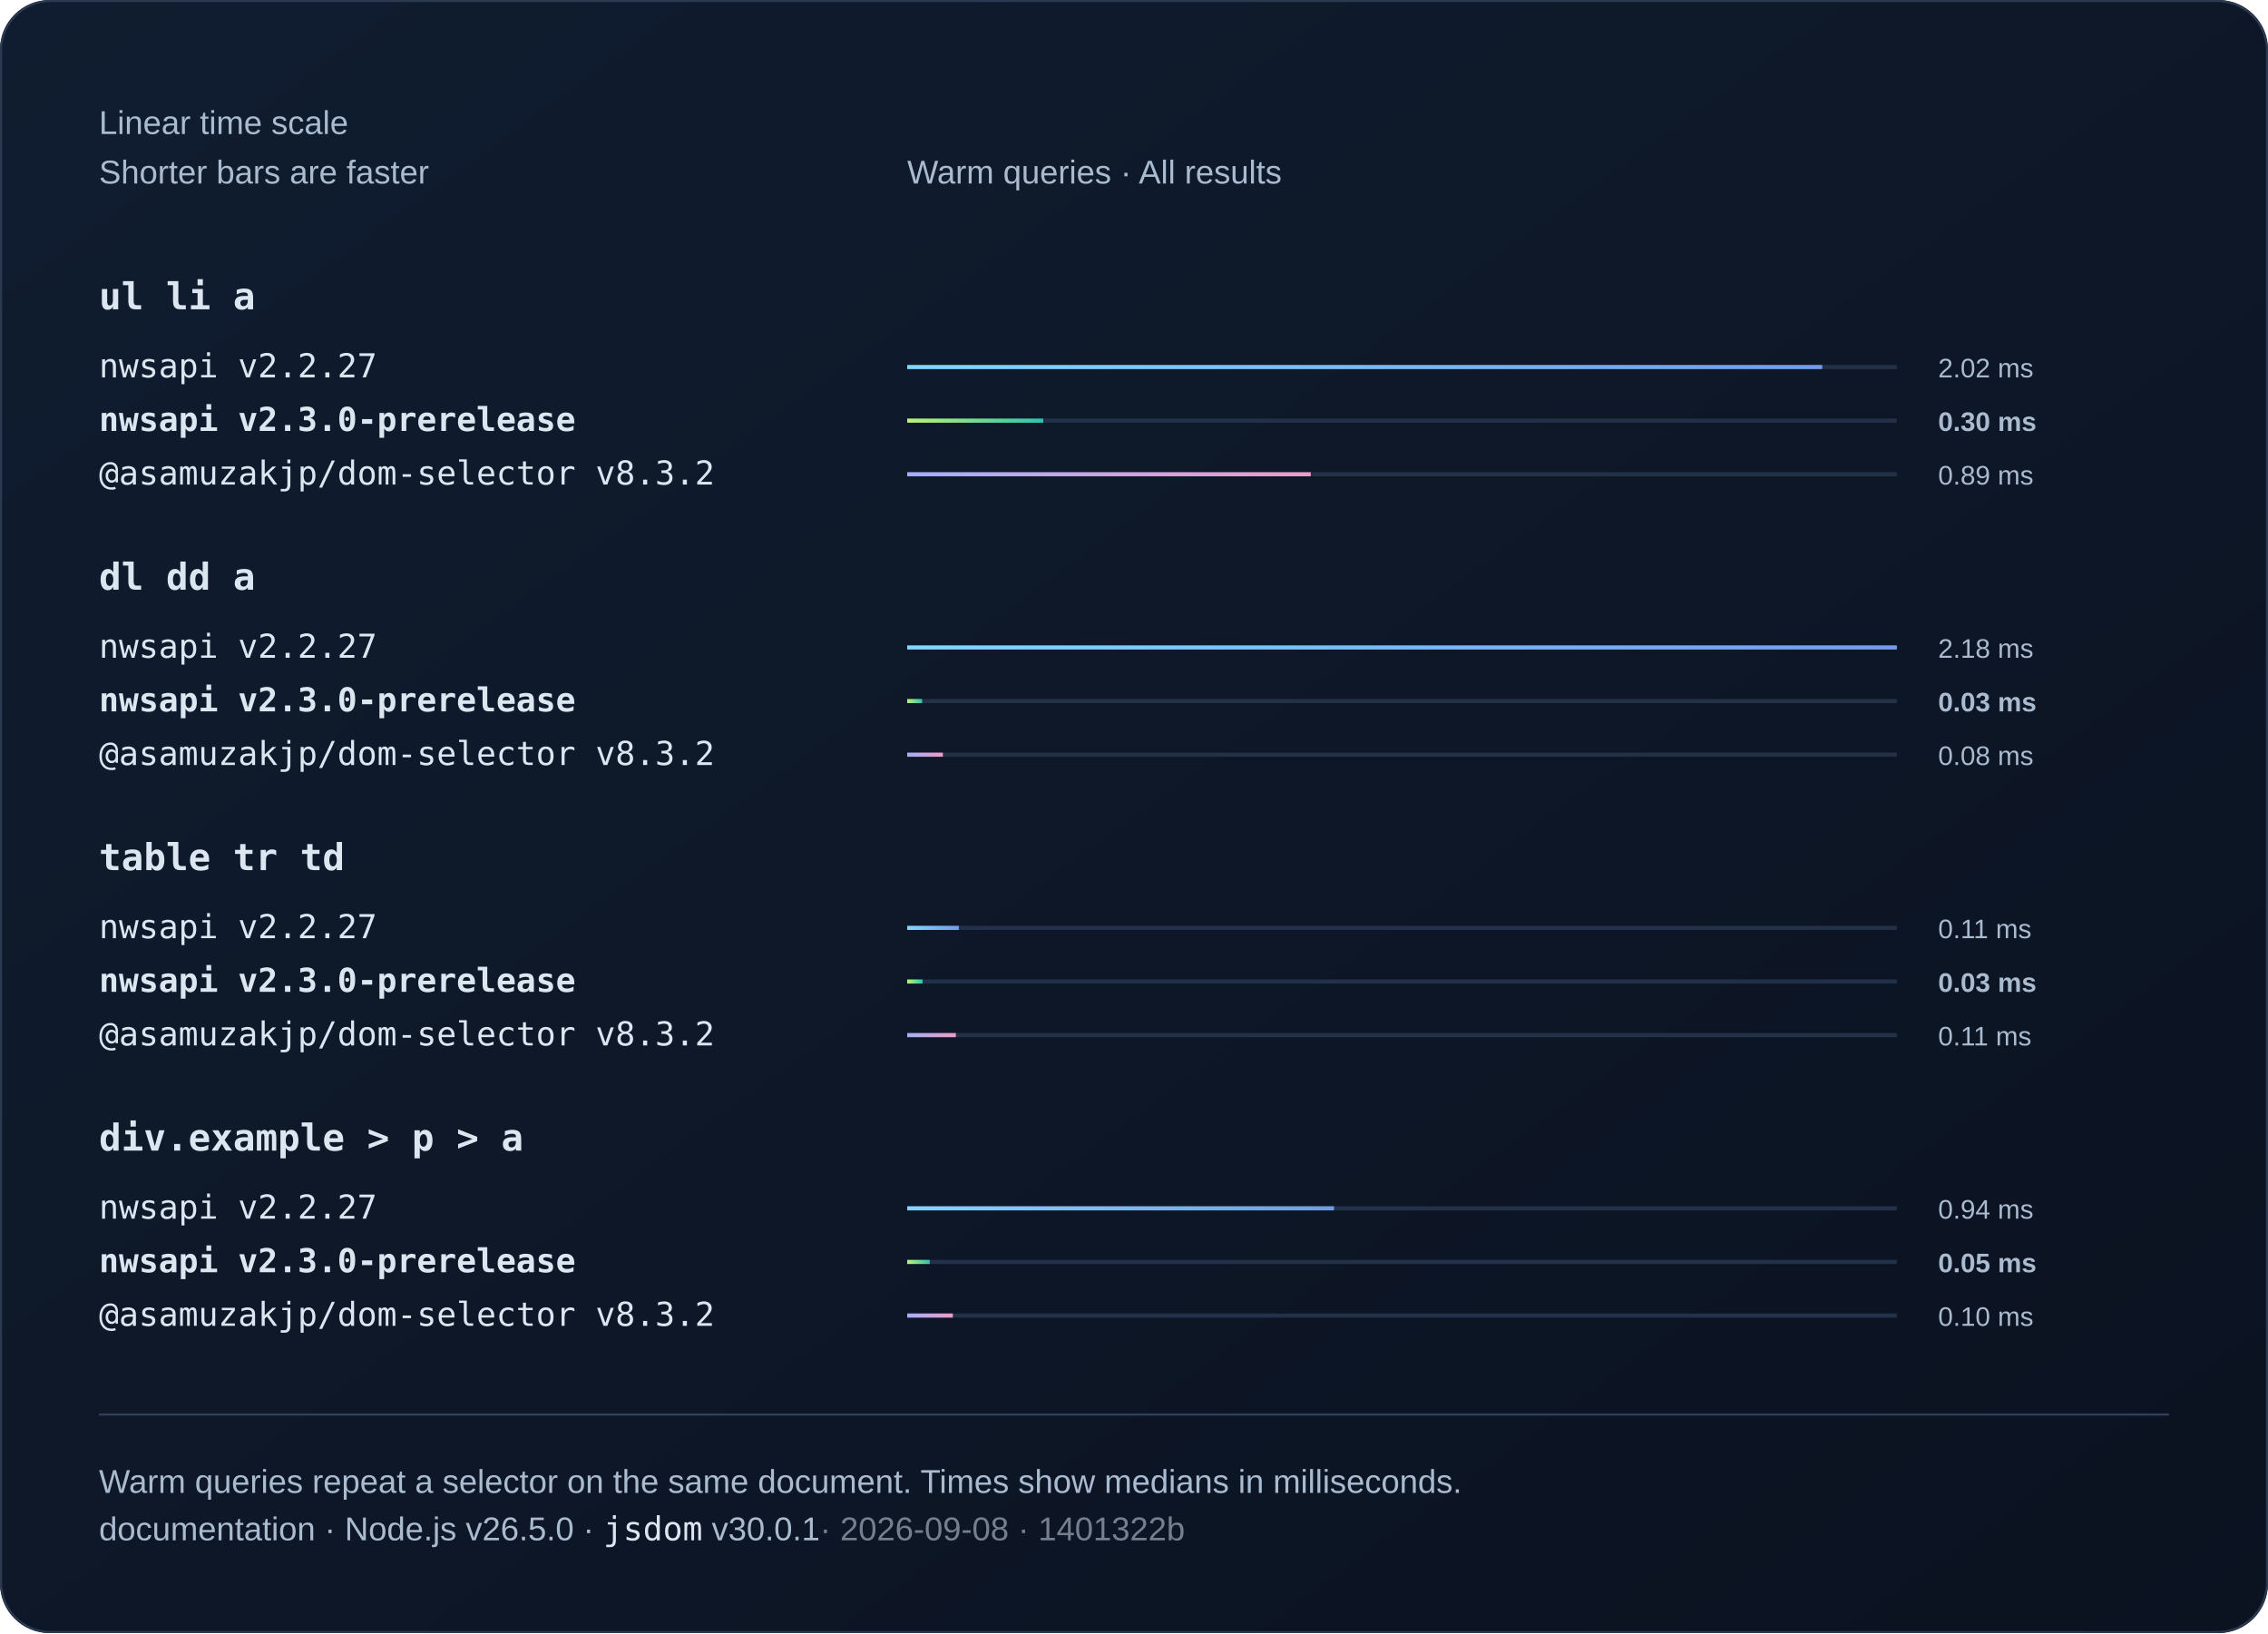
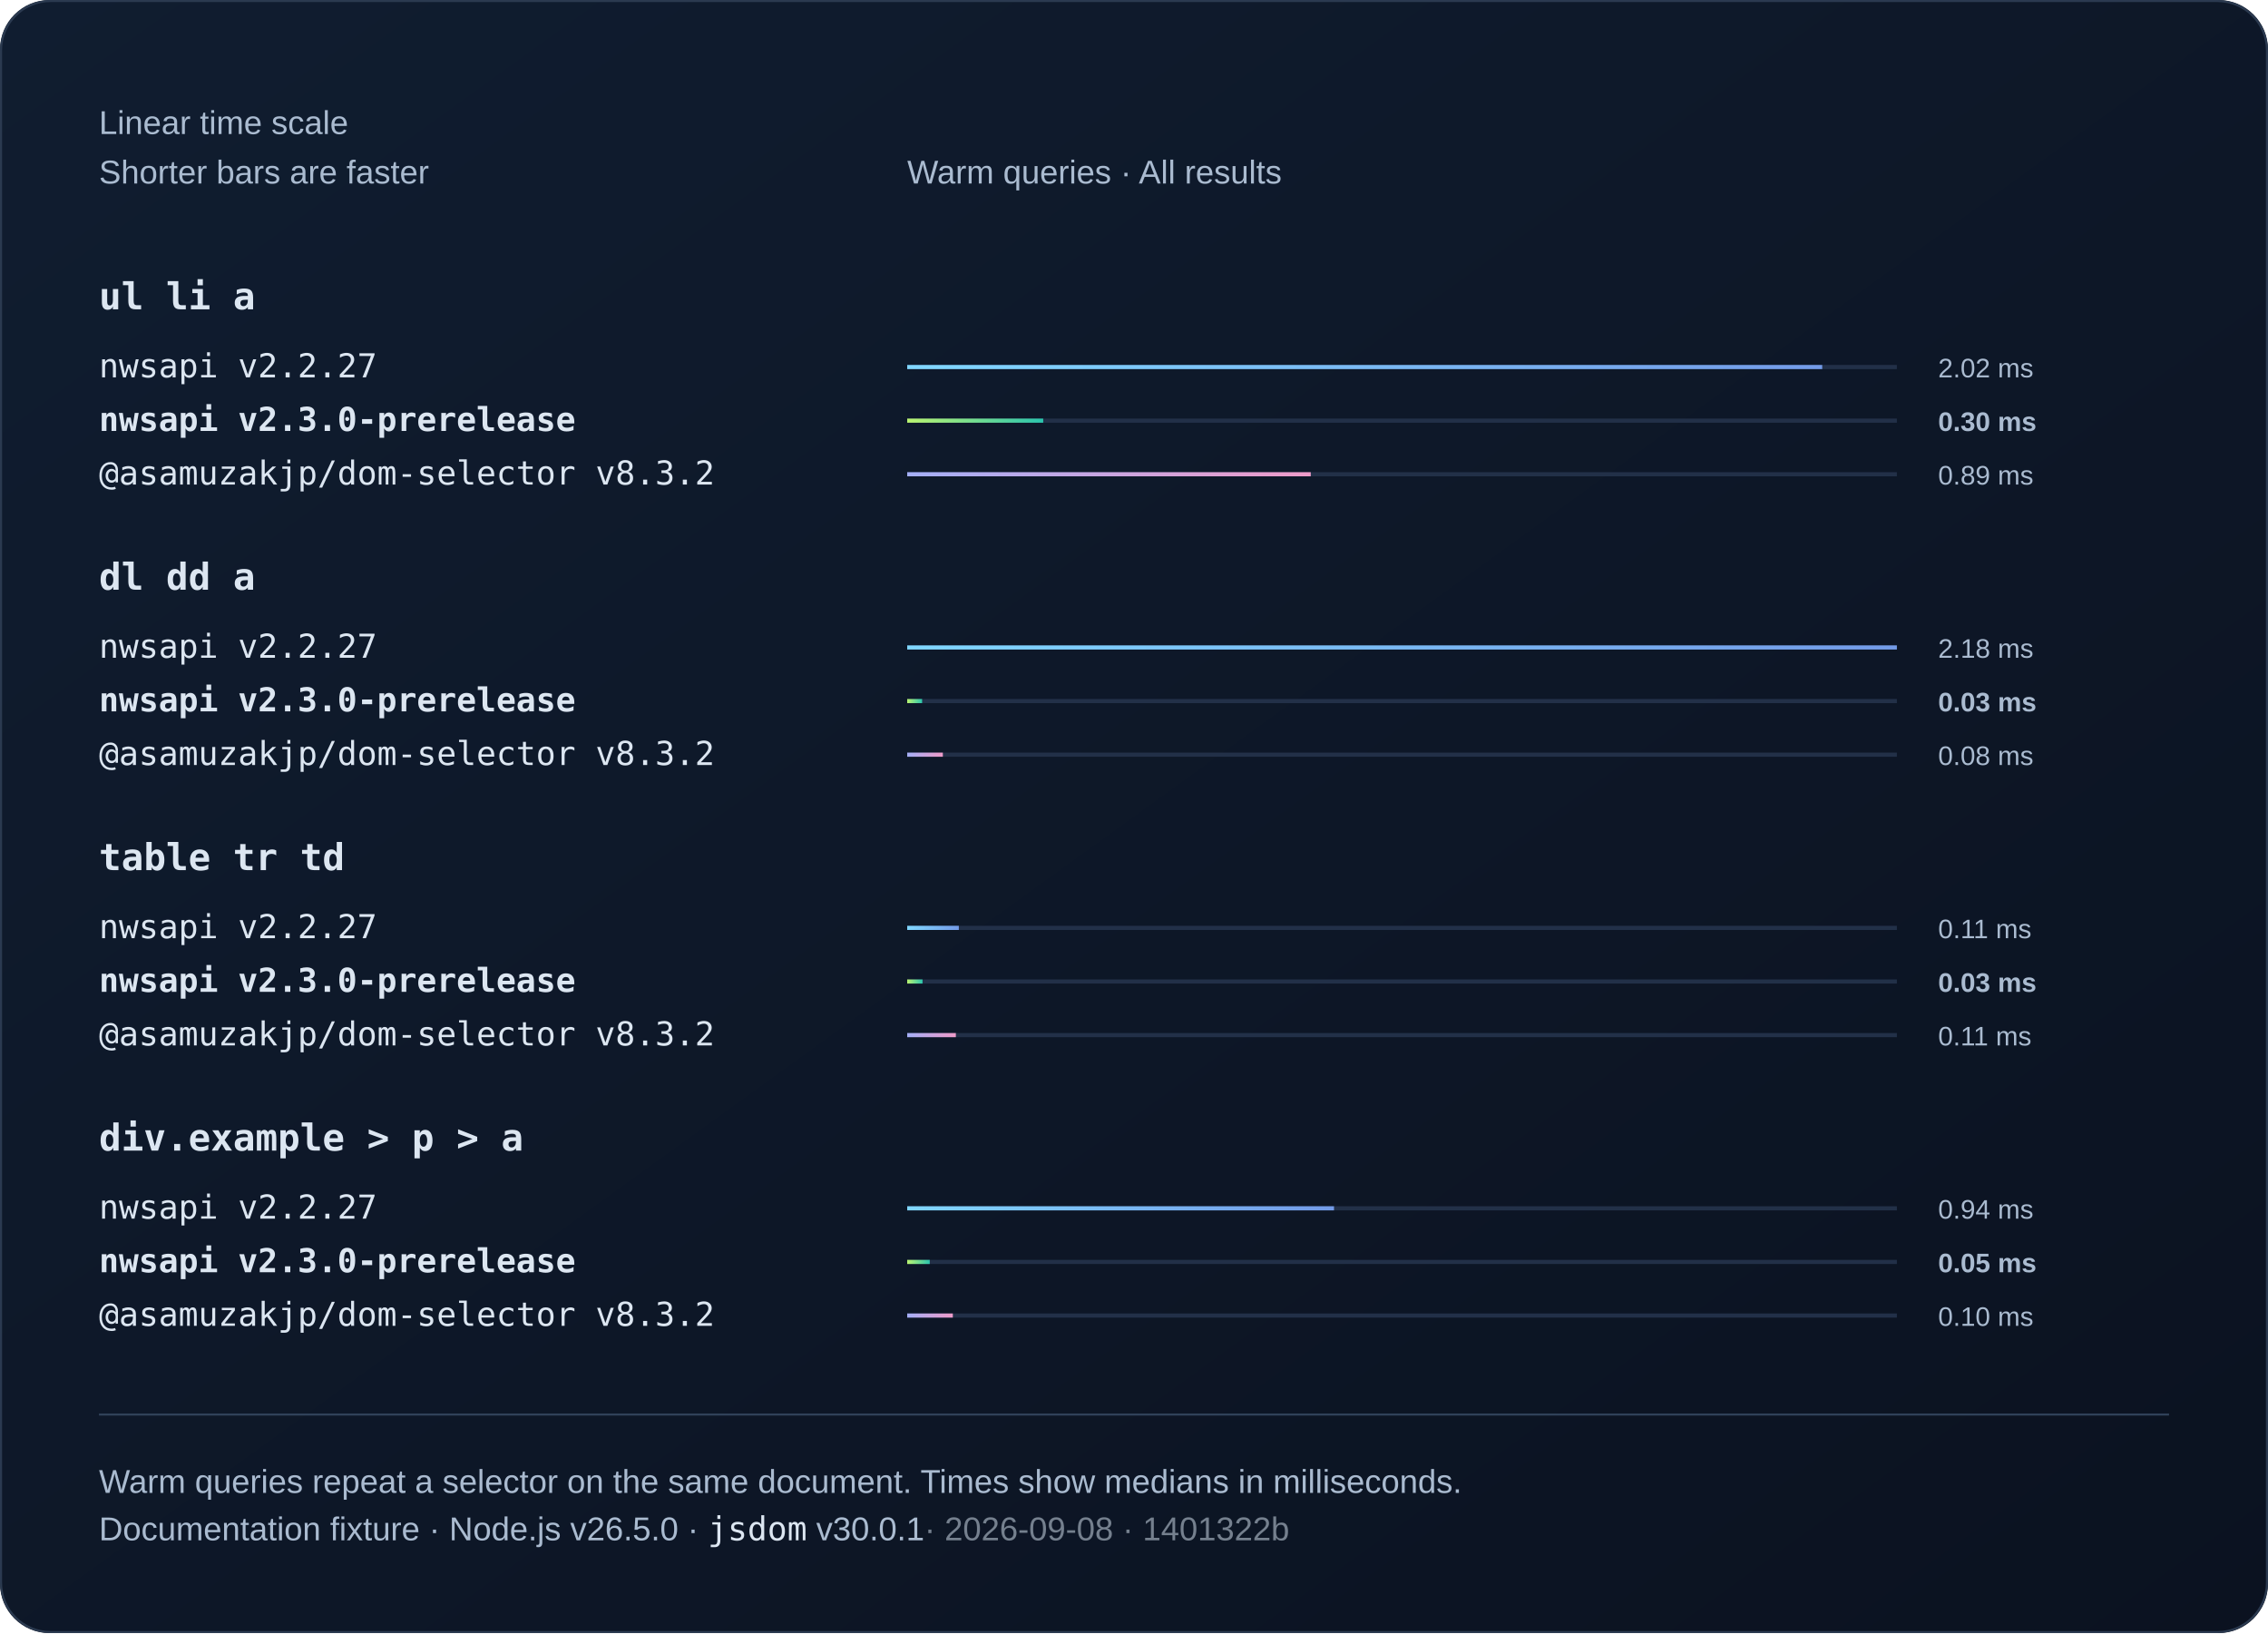
<svg xmlns="http://www.w3.org/2000/svg" width="1100" height="792" viewBox="0 0 1100 792" role="img">
  <defs>
    <linearGradient id="bg" x2="1" y2="1">
      <stop stop-color="#101d30" />
      <stop offset="1" stop-color="#0b1220" />
    </linearGradient>
    <linearGradient id="series0">
      <stop stop-color="#80d7ff" />
      <stop offset="1" stop-color="#739be8" />
    </linearGradient>
    <linearGradient id="series1">
      <stop stop-color="#baf471" />
      <stop offset="1" stop-color="#2bc5ae" />
    </linearGradient>
    <linearGradient id="series2">
      <stop stop-color="#a4aff7" />
      <stop offset="1" stop-color="#ef9bc9" />
    </linearGradient>
  </defs>
  <style>text{font-family:Arial,Helvetica,sans-serif;fill:#f0f5fa}
.muted{fill:#aabbd0;font:16px Arial,Helvetica,sans-serif}
.code{font:18px Consolas,Menlo,monospace;fill:#dce6f1}
.note .code{font:16px Consolas,Menlo,monospace}
.comparison{font-size:14px;font-variant-numeric:tabular-nums}
.tick{fill:#aabbd0;font-size:12px}
.time{fill:#aabbd0;font-size:13px;font-variant-numeric:tabular-nums}
.engine{font-size:16px}.selector{font-weight:600}.bar{transform-box:fill-box;transform-origin:left center;animation:fill 800ms ease-out 1 both}@keyframes fill{from{transform:scaleX(0)}to{transform:scaleX(1)}}@media(prefers-reduced-motion:reduce){.bar{animation:none}}</style>
  <rect width="1100" height="792" rx="24" fill="url(#bg)" />
  <rect x=".5" y=".5" width="1099" height="791" rx="24" fill="none" stroke="#2b3a50" />
  <text x="48" y="65" class="muted">Linear time scale</text>
  <text x="48" y="89" class="muted">Shorter bars are faster</text>
  <text x="440" y="89" class="muted">Warm queries · All results</text>
  <text x="48" y="150" class="code selector">ul li a</text>
  <g>
    <text x="48" y="183" class="code engine">nwsapi v2.2.27</text>
    <path d="M440 178h480" stroke="#223048" stroke-width="2" />
    <rect class="bar" x="440" y="177" width="443.79" height="2" fill="url(#series0)" />
    <text x="940" y="183" class="time">2.02 ms</text>
  </g>
  <g>
    <text x="48" y="209" class="code engine" style="font-weight:700">nwsapi v2.3.0-prerelease</text>
    <path d="M440 204h480" stroke="#223048" stroke-width="2" />
    <rect class="bar" x="440" y="203" width="65.97" height="2" fill="url(#series1)" />
    <text x="940" y="209" class="time" style="font-weight:700">0.30 ms</text>
  </g>
  <g>
    <text x="48" y="235" class="code engine">@asamuzakjp/dom-selector v8.3.2</text>
    <path d="M440 230h480" stroke="#223048" stroke-width="2" />
    <rect class="bar" x="440" y="229" width="195.73" height="2" fill="url(#series2)" />
    <text x="940" y="235" class="time">0.89 ms</text>
  </g>
  <text x="48" y="286" class="code selector">dl dd a</text>
  <g>
    <text x="48" y="319" class="code engine">nwsapi v2.2.27</text>
    <path d="M440 314h480" stroke="#223048" stroke-width="2" />
    <rect class="bar" x="440" y="313" width="480" height="2" fill="url(#series0)" />
    <text x="940" y="319" class="time">2.18 ms</text>
  </g>
  <g>
    <text x="48" y="345" class="code engine" style="font-weight:700">nwsapi v2.3.0-prerelease</text>
    <path d="M440 340h480" stroke="#223048" stroke-width="2" />
    <rect class="bar" x="440" y="339" width="7.24" height="2" fill="url(#series1)" />
    <text x="940" y="345" class="time" style="font-weight:700">0.03 ms</text>
  </g>
  <g>
    <text x="48" y="371" class="code engine">@asamuzakjp/dom-selector v8.3.2</text>
    <path d="M440 366h480" stroke="#223048" stroke-width="2" />
    <rect class="bar" x="440" y="365" width="17.29" height="2" fill="url(#series2)" />
    <text x="940" y="371" class="time">0.08 ms</text>
  </g>
  <text x="48" y="422" class="code selector">table tr td</text>
  <g>
    <text x="48" y="455" class="code engine">nwsapi v2.2.27</text>
    <path d="M440 450h480" stroke="#223048" stroke-width="2" />
    <rect class="bar" x="440" y="449" width="25.04" height="2" fill="url(#series0)" />
    <text x="940" y="455" class="time">0.11 ms</text>
  </g>
  <g>
    <text x="48" y="481" class="code engine" style="font-weight:700">nwsapi v2.3.0-prerelease</text>
    <path d="M440 476h480" stroke="#223048" stroke-width="2" />
    <rect class="bar" x="440" y="475" width="7.44" height="2" fill="url(#series1)" />
    <text x="940" y="481" class="time" style="font-weight:700">0.03 ms</text>
  </g>
  <g>
    <text x="48" y="507" class="code engine">@asamuzakjp/dom-selector v8.3.2</text>
    <path d="M440 502h480" stroke="#223048" stroke-width="2" />
    <rect class="bar" x="440" y="501" width="23.6" height="2" fill="url(#series2)" />
    <text x="940" y="507" class="time">0.11 ms</text>
  </g>
  <text x="48" y="558" class="code selector">div.example &gt; p &gt; a</text>
  <g>
    <text x="48" y="591" class="code engine">nwsapi v2.2.27</text>
    <path d="M440 586h480" stroke="#223048" stroke-width="2" />
    <rect class="bar" x="440" y="585" width="207.01" height="2" fill="url(#series0)" />
    <text x="940" y="591" class="time">0.94 ms</text>
  </g>
  <g>
    <text x="48" y="617" class="code engine" style="font-weight:700">nwsapi v2.3.0-prerelease</text>
    <path d="M440 612h480" stroke="#223048" stroke-width="2" />
    <rect class="bar" x="440" y="611" width="10.94" height="2" fill="url(#series1)" />
    <text x="940" y="617" class="time" style="font-weight:700">0.05 ms</text>
  </g>
  <g>
    <text x="48" y="643" class="code engine">@asamuzakjp/dom-selector v8.3.2</text>
    <path d="M440 638h480" stroke="#223048" stroke-width="2" />
    <rect class="bar" x="440" y="637" width="22.13" height="2" fill="url(#series2)" />
    <text x="940" y="643" class="time">0.10 ms</text>
  </g>
  <path d="M48 686h1004" stroke="#304159" />
  <text x="48" y="724" class="muted">Warm queries repeat a selector on the same document. Times show medians in milliseconds.</text>
-   <text x="48" y="747" class="muted note">documentation · Node.js v26.5.0 · <tspan class="code">jsdom</tspan> v30.0.1<tspan fill="#75808e"> · 2026-09-08 · 1401322b</tspan>
+   <text x="48" y="747" class="muted note">Documentation fixture · Node.js v26.5.0 · <tspan class="code">jsdom</tspan> v30.0.1<tspan fill="#75808e"> · 2026-09-08 · 1401322b</tspan>
  </text>
</svg>
